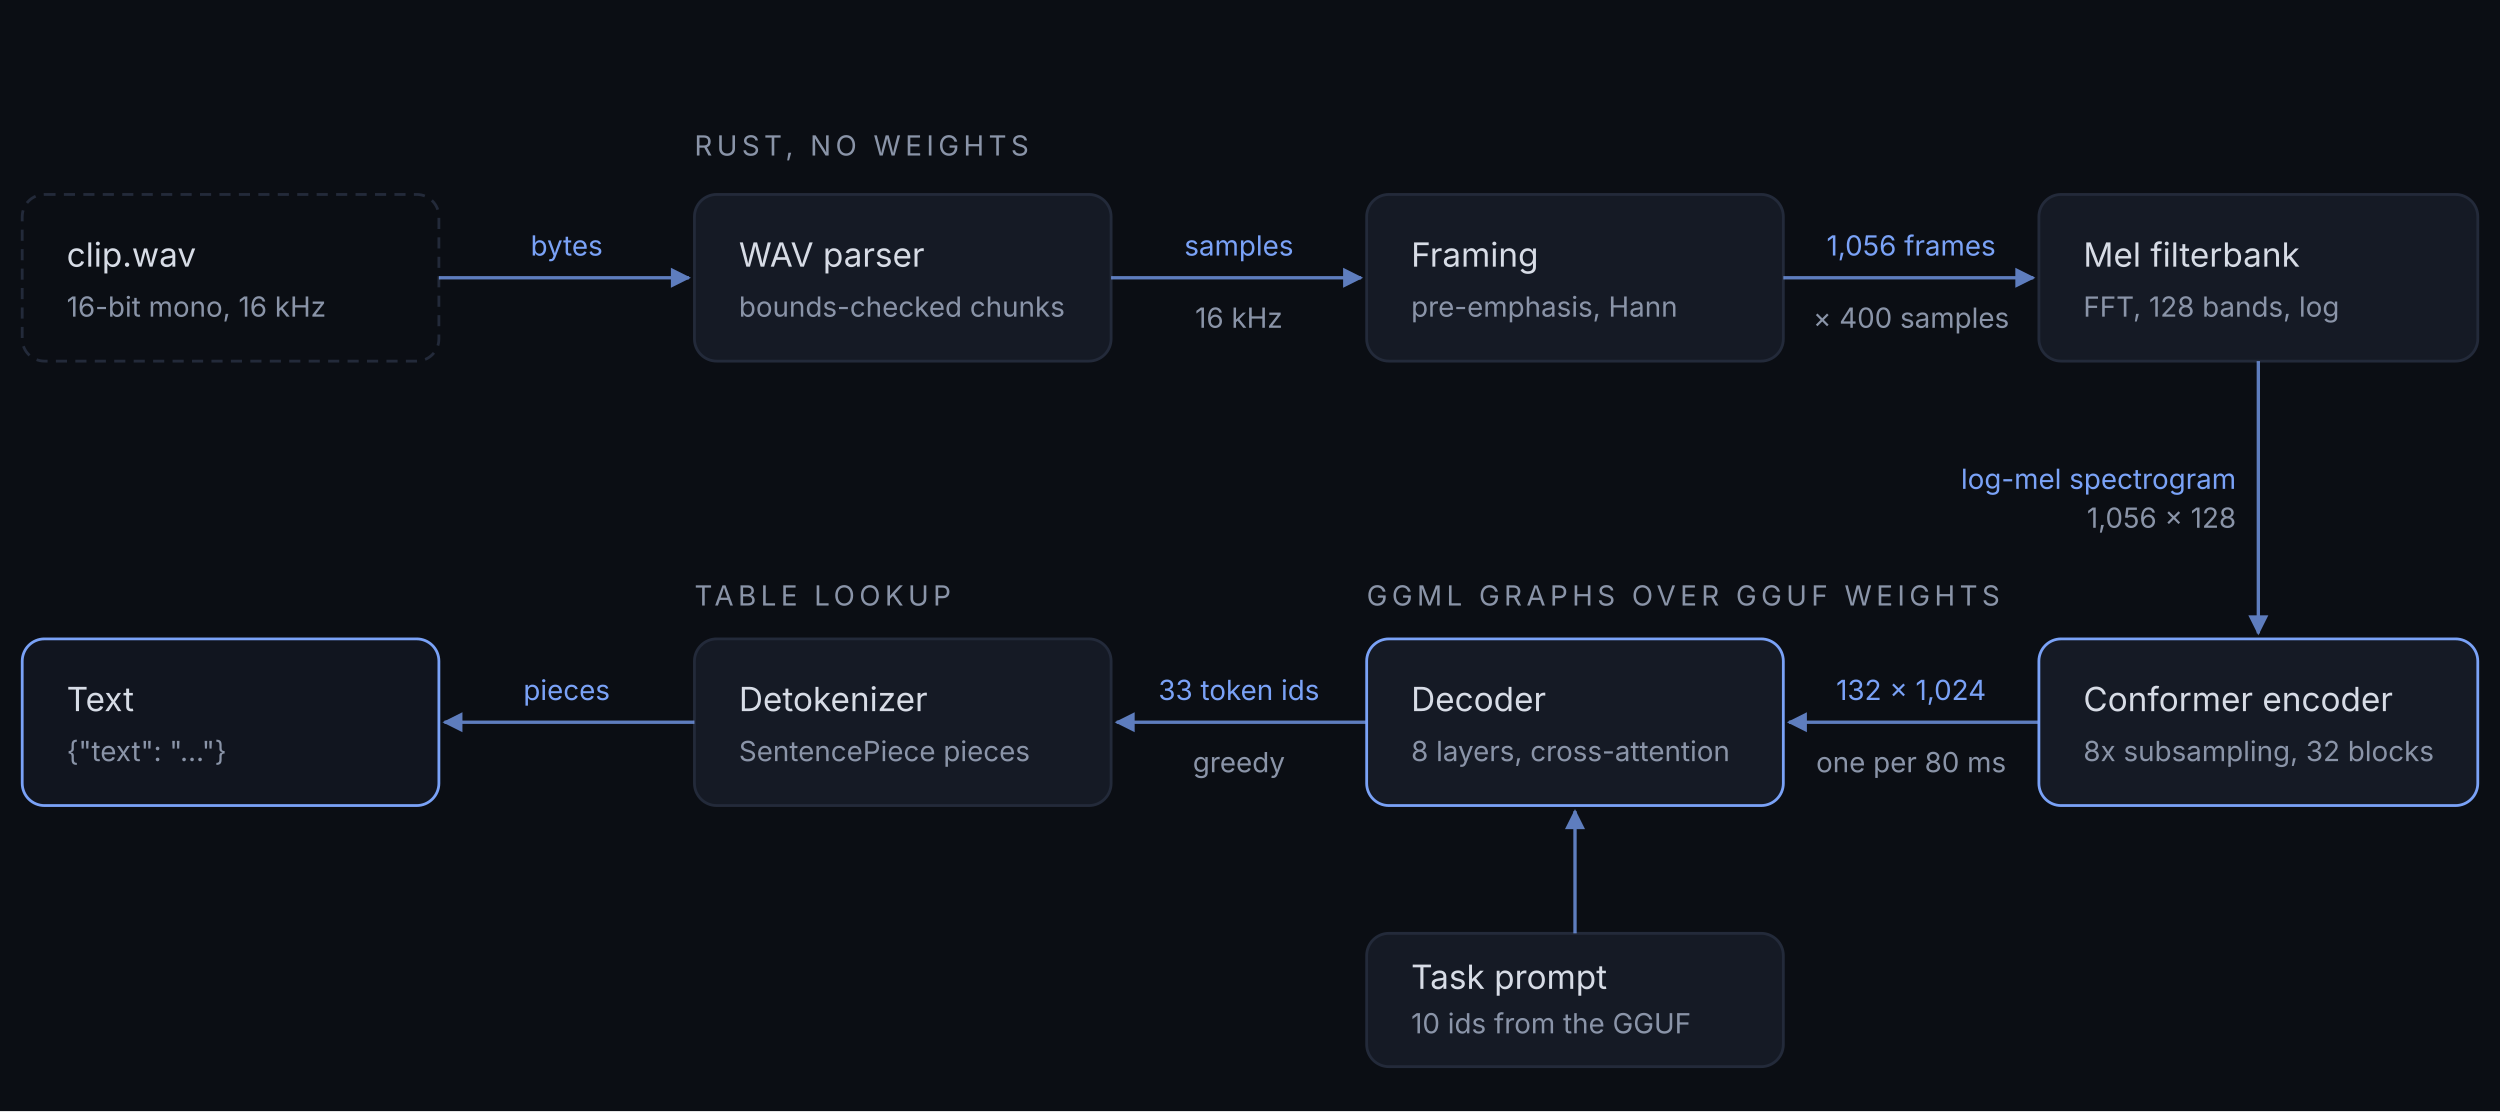
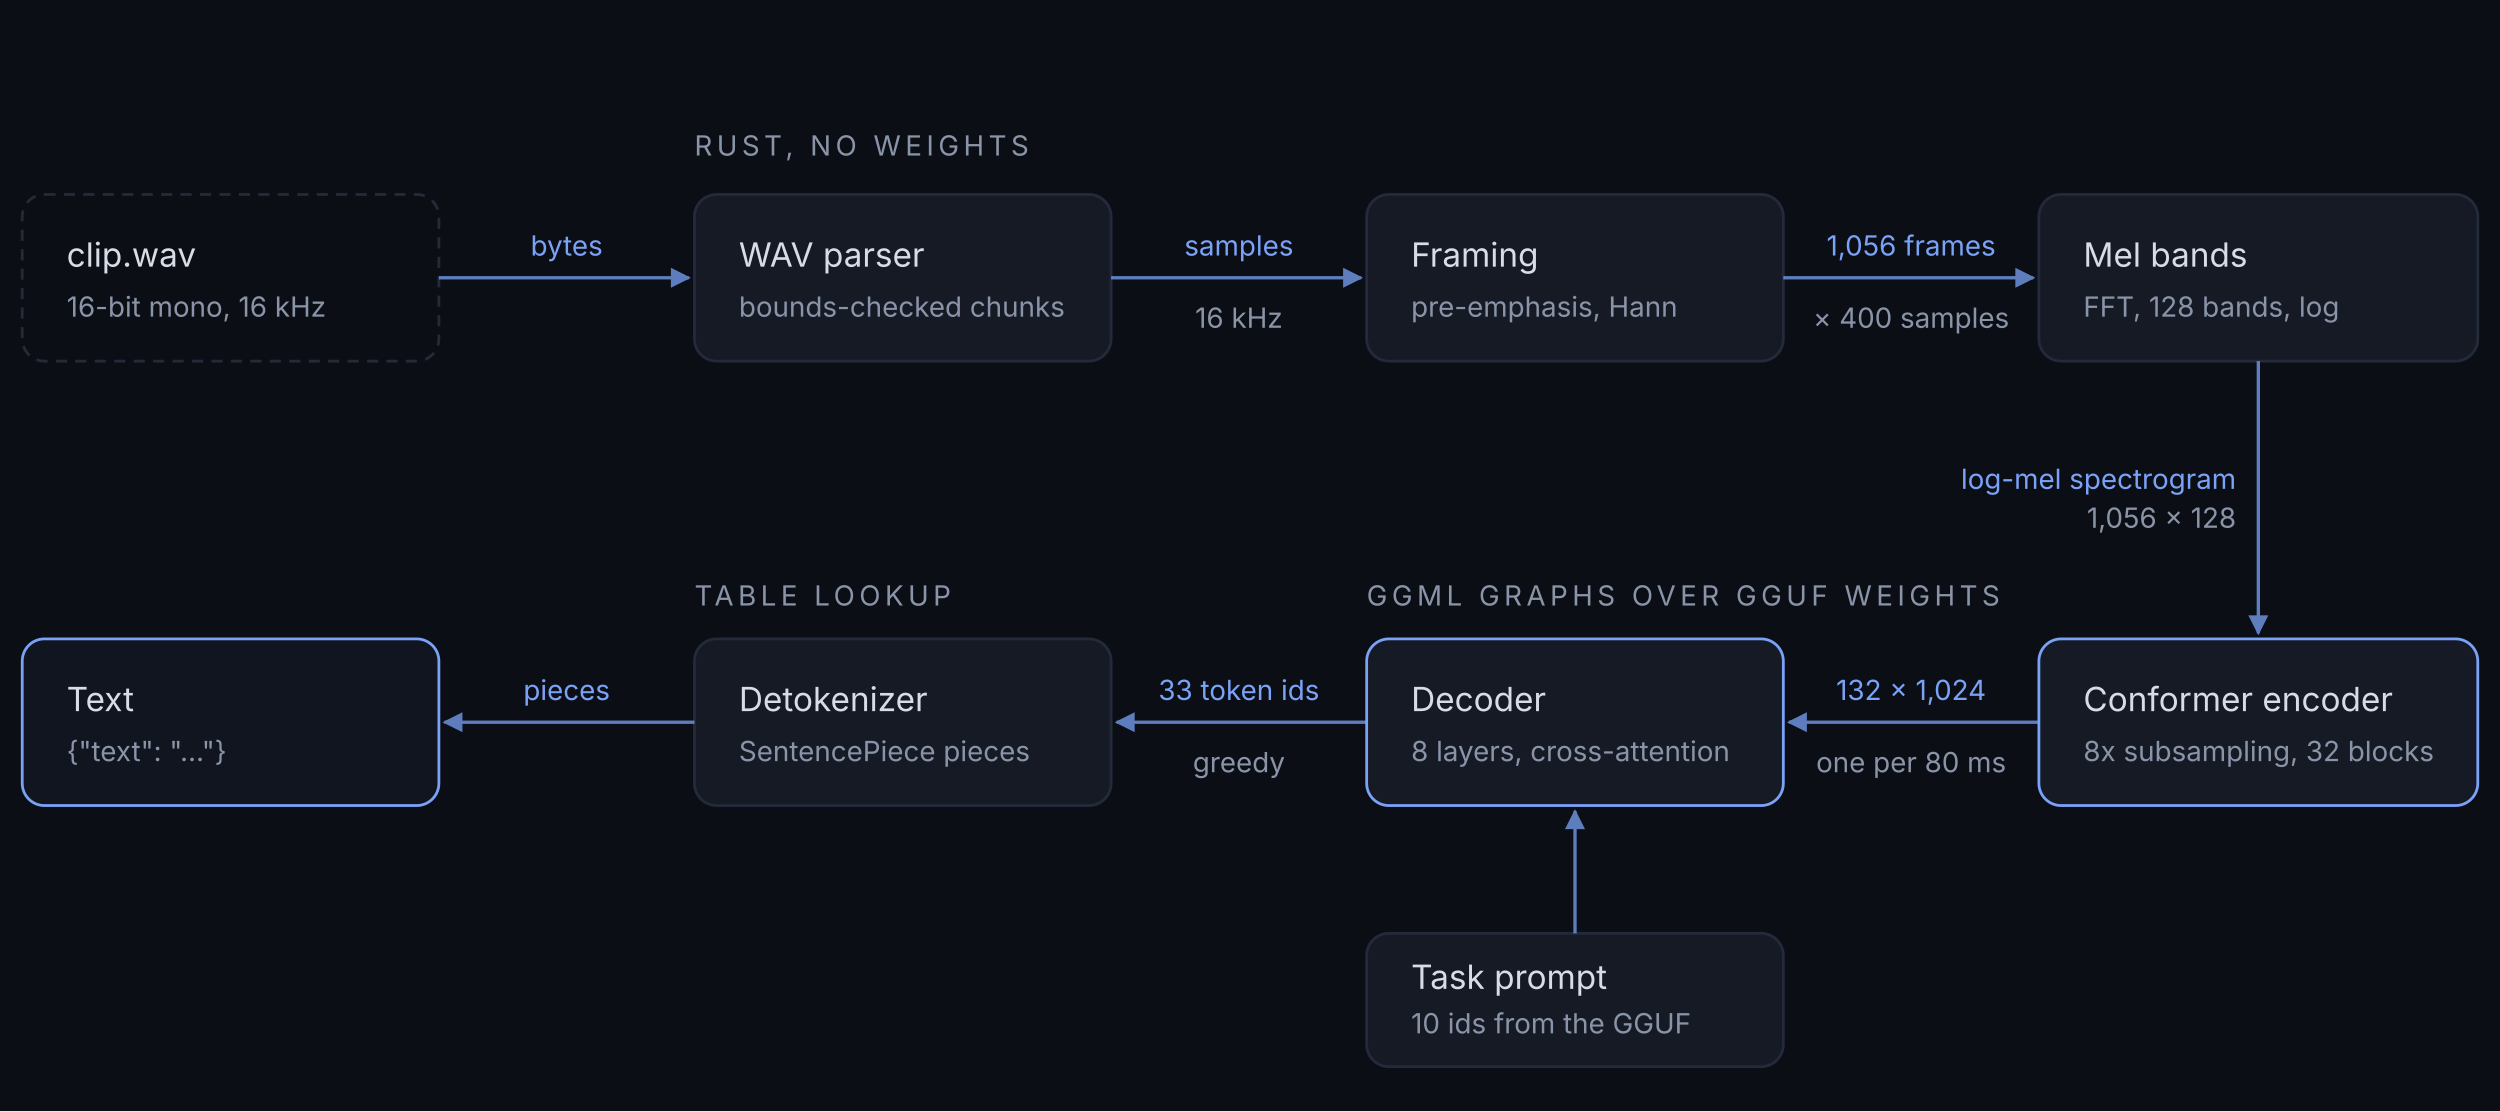
- <svg xmlns="http://www.w3.org/2000/svg" viewBox="0 0 900 400" role="img" aria-label="The speech pipeline: clip.wav goes through the WAV parser as 16 kHz samples, framing cuts 1,056 frames, the mel filterbank produces a 1,056 by 128 log-mel spectrogram, the Conformer encoder subsamples it eight times to 132 vectors of 1,024, the decoder reads them through cross-attention together with a ten-id task prompt and emits 33 token ids, and the detokenizer turns them into text" width="900" height="400" font-family="system-ui,-apple-system,'Segoe UI',sans-serif">
+ <svg xmlns="http://www.w3.org/2000/svg" viewBox="0 0 900 400" role="img" aria-label="The speech pipeline: clip.wav goes through the WAV parser as 16 kHz samples, framing cuts 1,056 frames, the mel bands step produces a 1,056 by 128 log-mel spectrogram, the Conformer encoder subsamples it eight times to 132 vectors of 1,024, the decoder reads them through cross-attention together with a ten-id task prompt and emits 33 token ids, and the detokenizer turns them into text" width="900" height="400" font-family="system-ui,-apple-system,'Segoe UI',sans-serif">
  <defs>
    <marker id="sar" viewBox="0 0 10 10" refX="9" refY="5" markerWidth="6" markerHeight="6" orient="auto-start-reverse">
      <path d="M0 0 10 5 0 10z" fill="#7aa2f7" />
    </marker>
  </defs>
  <rect width="900" height="400" fill="#0b0e14" />
  <g fill="#8a94a8" font-size="10" letter-spacing="1.6">
    <text x="250" y="56">RUST, NO WEIGHTS</text>
    <text x="492" y="218">GGML GRAPHS OVER GGUF WEIGHTS</text>
    <text x="250" y="218">TABLE LOOKUP</text>
  </g>
  <rect x="8" y="70" width="150" height="60" rx="8" fill="none" stroke="#232a3a" stroke-dasharray="4 3" />
  <g stroke="#232a3a" fill="#151a25">
    <rect x="250" y="70" width="150" height="60" rx="8" />
    <rect x="492" y="70" width="150" height="60" rx="8" />
    <rect x="734" y="70" width="158" height="60" rx="8" />
    <rect x="250" y="230" width="150" height="60" rx="8" />
    <rect x="492" y="336" width="150" height="48" rx="8" />
  </g>
  <g stroke="#7aa2f7" fill="#151a25">
    <rect x="734" y="230" width="158" height="60" rx="8" />
    <rect x="492" y="230" width="150" height="60" rx="8" />
  </g>
  <rect x="8" y="230" width="150" height="60" rx="8" fill="#11151f" stroke="#7aa2f7" />
  <g font-size="12" fill="#d7dce6">
    <text x="24" y="96">clip.wav</text>
    <text x="266" y="96">WAV parser</text>
    <text x="508" y="96">Framing</text>
-     <text x="750" y="96">Mel filterbank</text>
+     <text x="750" y="96">Mel bands</text>
    <text x="750" y="256">Conformer encoder</text>
    <text x="508" y="256">Decoder</text>
    <text x="266" y="256">Detokenizer</text>
    <text x="24" y="256">Text</text>
    <text x="508" y="356">Task prompt</text>
  </g>
  <g font-size="10" fill="#8a94a8">
    <text x="24" y="114">16-bit mono, 16 kHz</text>
    <text x="266" y="114">bounds-checked chunks</text>
    <text x="508" y="114">pre-emphasis, Hann</text>
    <text x="750" y="114">FFT, 128 bands, log</text>
    <text x="750" y="274">8x subsampling, 32 blocks</text>
    <text x="508" y="274">8 layers, cross-attention</text>
    <text x="266" y="274">SentencePiece pieces</text>
    <text x="24" y="274">{"text": "..."}</text>
    <text x="508" y="372">10 ids from the GGUF</text>
  </g>
  <g fill="none" stroke="#7aa2f7" stroke-width="1.2" opacity=".75" marker-end="url(#sar)">
    <path d="M158 100 H248" />
    <path d="M400 100 H490" />
    <path d="M642 100 H732" />
    <path d="M813 130 V228" />
    <path d="M734 260 H644" />
    <path d="M492 260 H402" />
    <path d="M250 260 H160" />
    <path d="M567 336 V292" />
  </g>
  <g font-size="10" fill="#7aa2f7" text-anchor="middle">
    <text x="204" y="92">bytes</text>
    <text x="446" y="92">samples</text>
    <text x="688" y="92">1,056 frames</text>
    <text x="688" y="252">132 × 1,024</text>
    <text x="446" y="252">33 token ids</text>
    <text x="204" y="252">pieces</text>
  </g>
  <g font-size="10" fill="#8a94a8" text-anchor="middle">
    <text x="446" y="118">16 kHz</text>
    <text x="688" y="118">× 400 samples</text>
    <text x="688" y="278">one per 80 ms</text>
    <text x="446" y="278">greedy</text>
  </g>
  <g font-size="10" text-anchor="end">
    <text x="805" y="176" fill="#7aa2f7">log-mel spectrogram</text>
    <text x="805" y="190" fill="#8a94a8">1,056 × 128</text>
  </g>
</svg>
